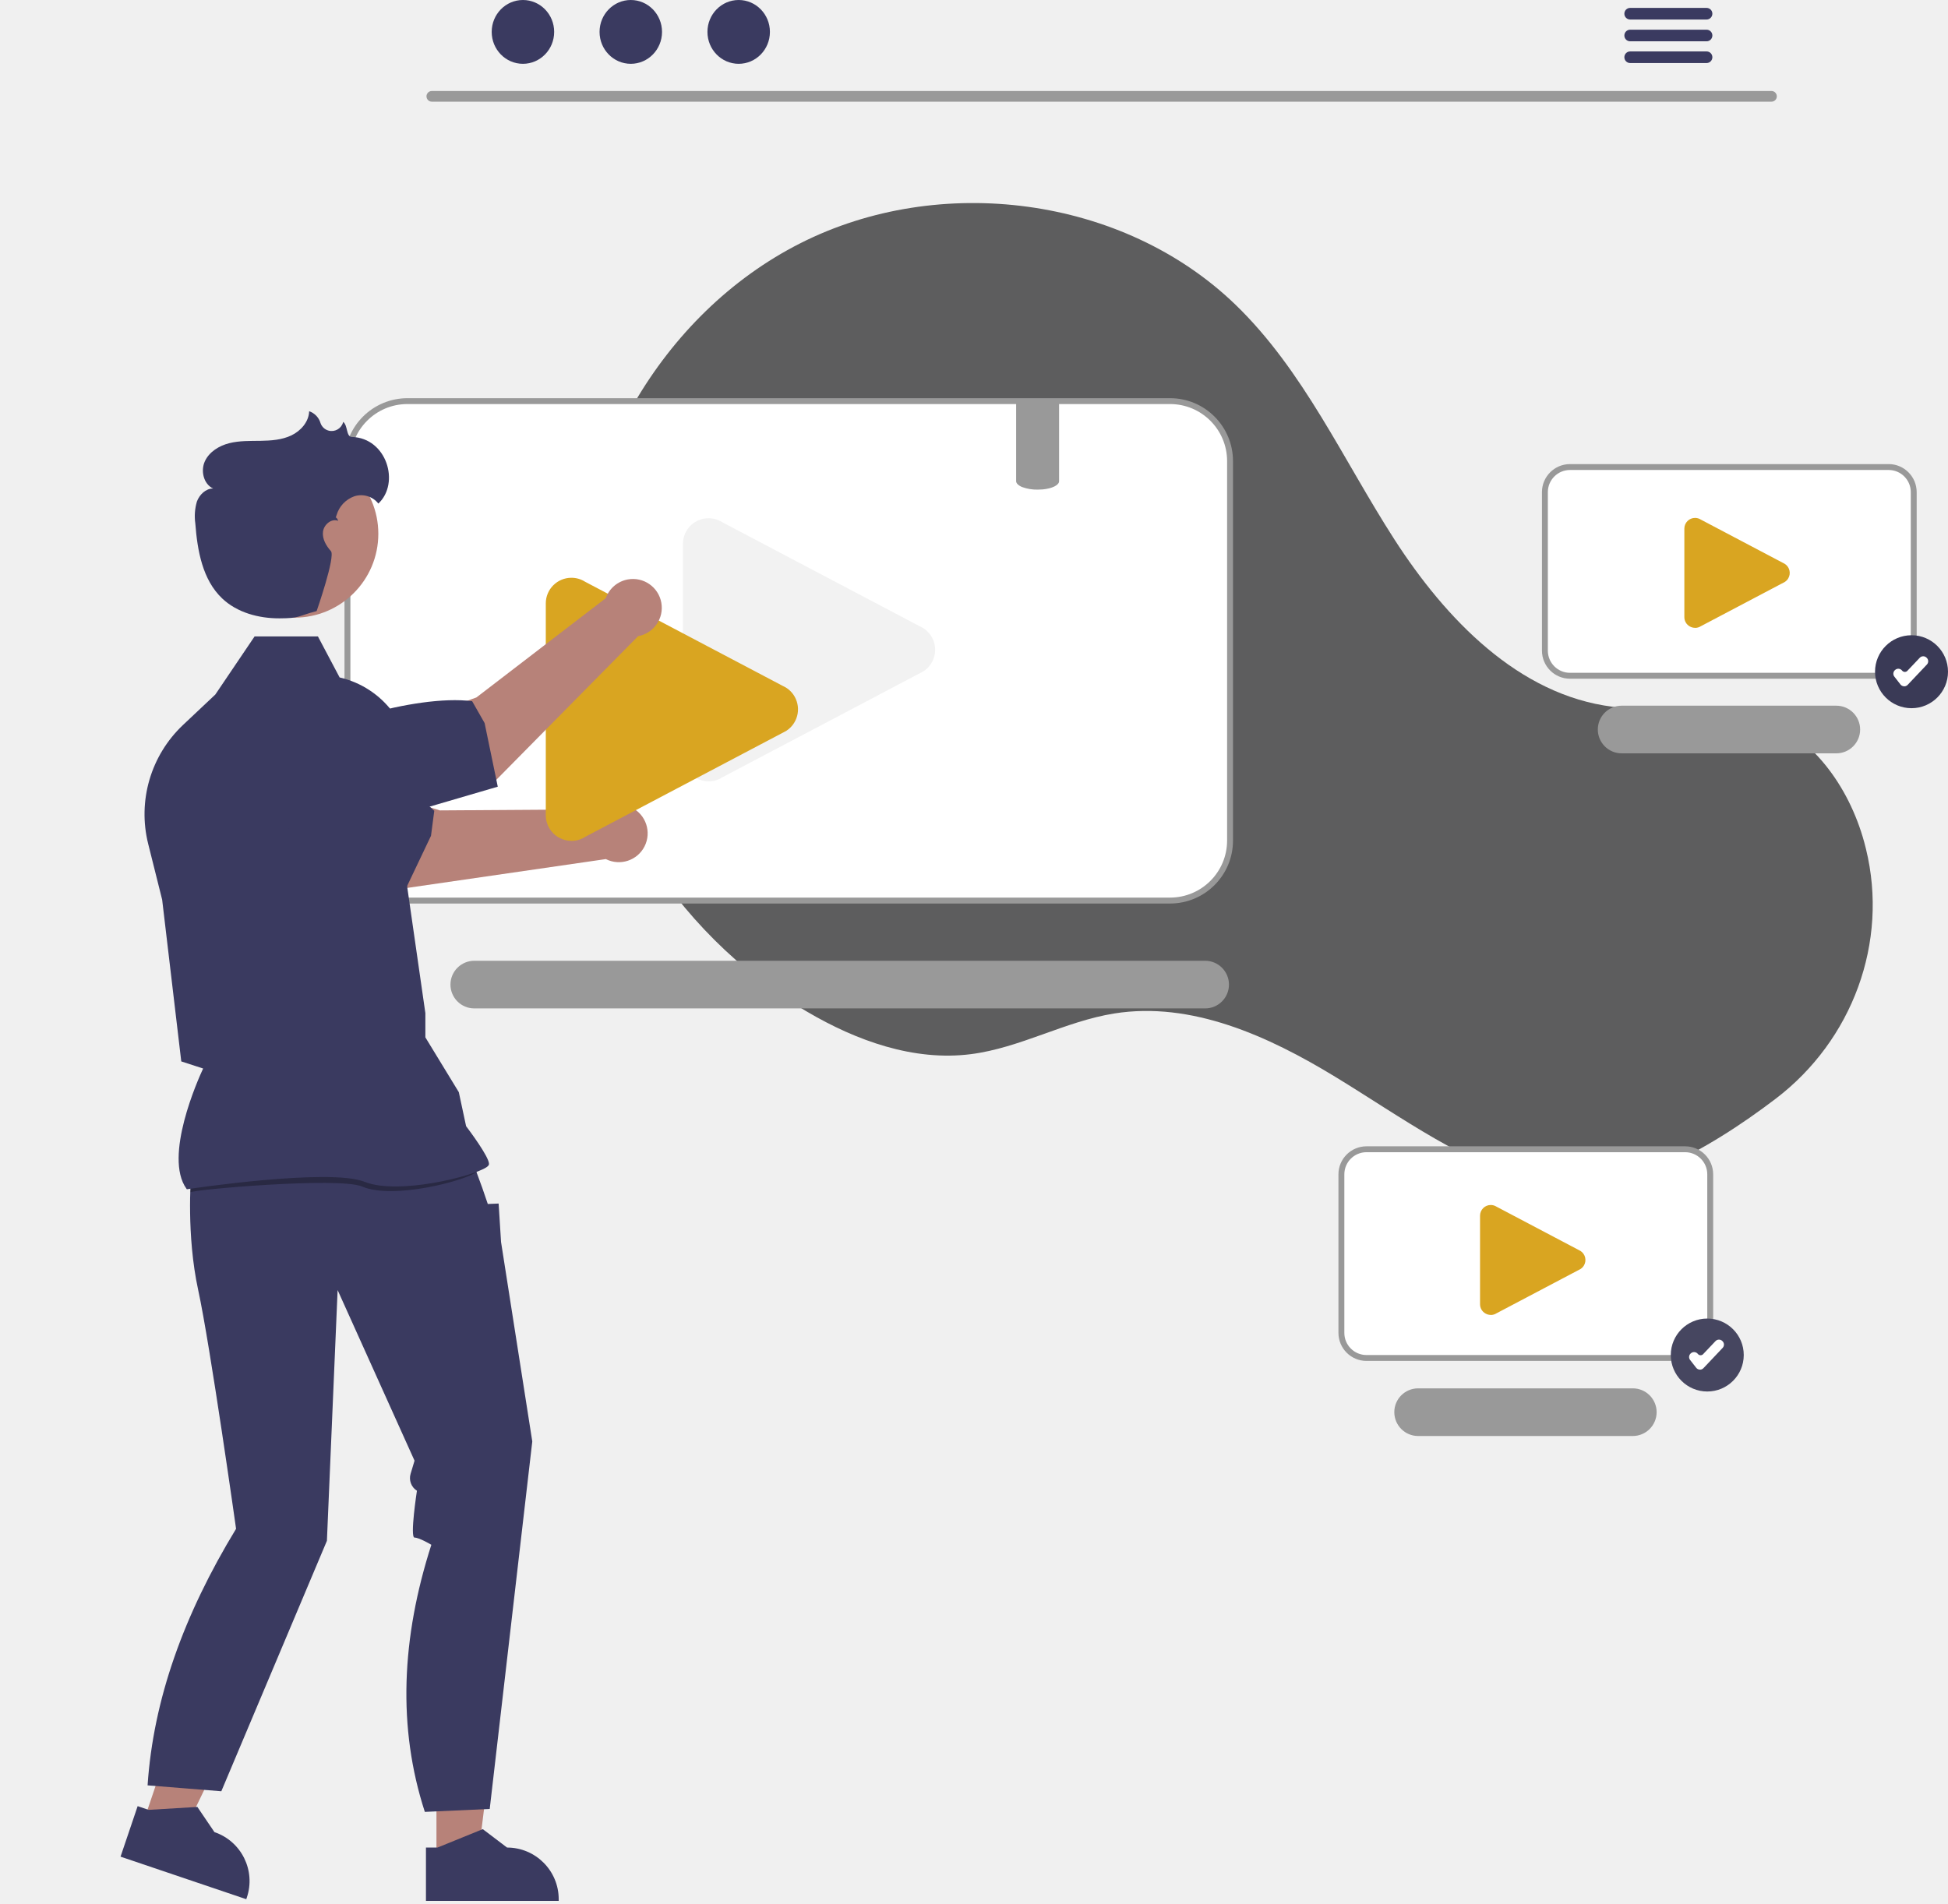
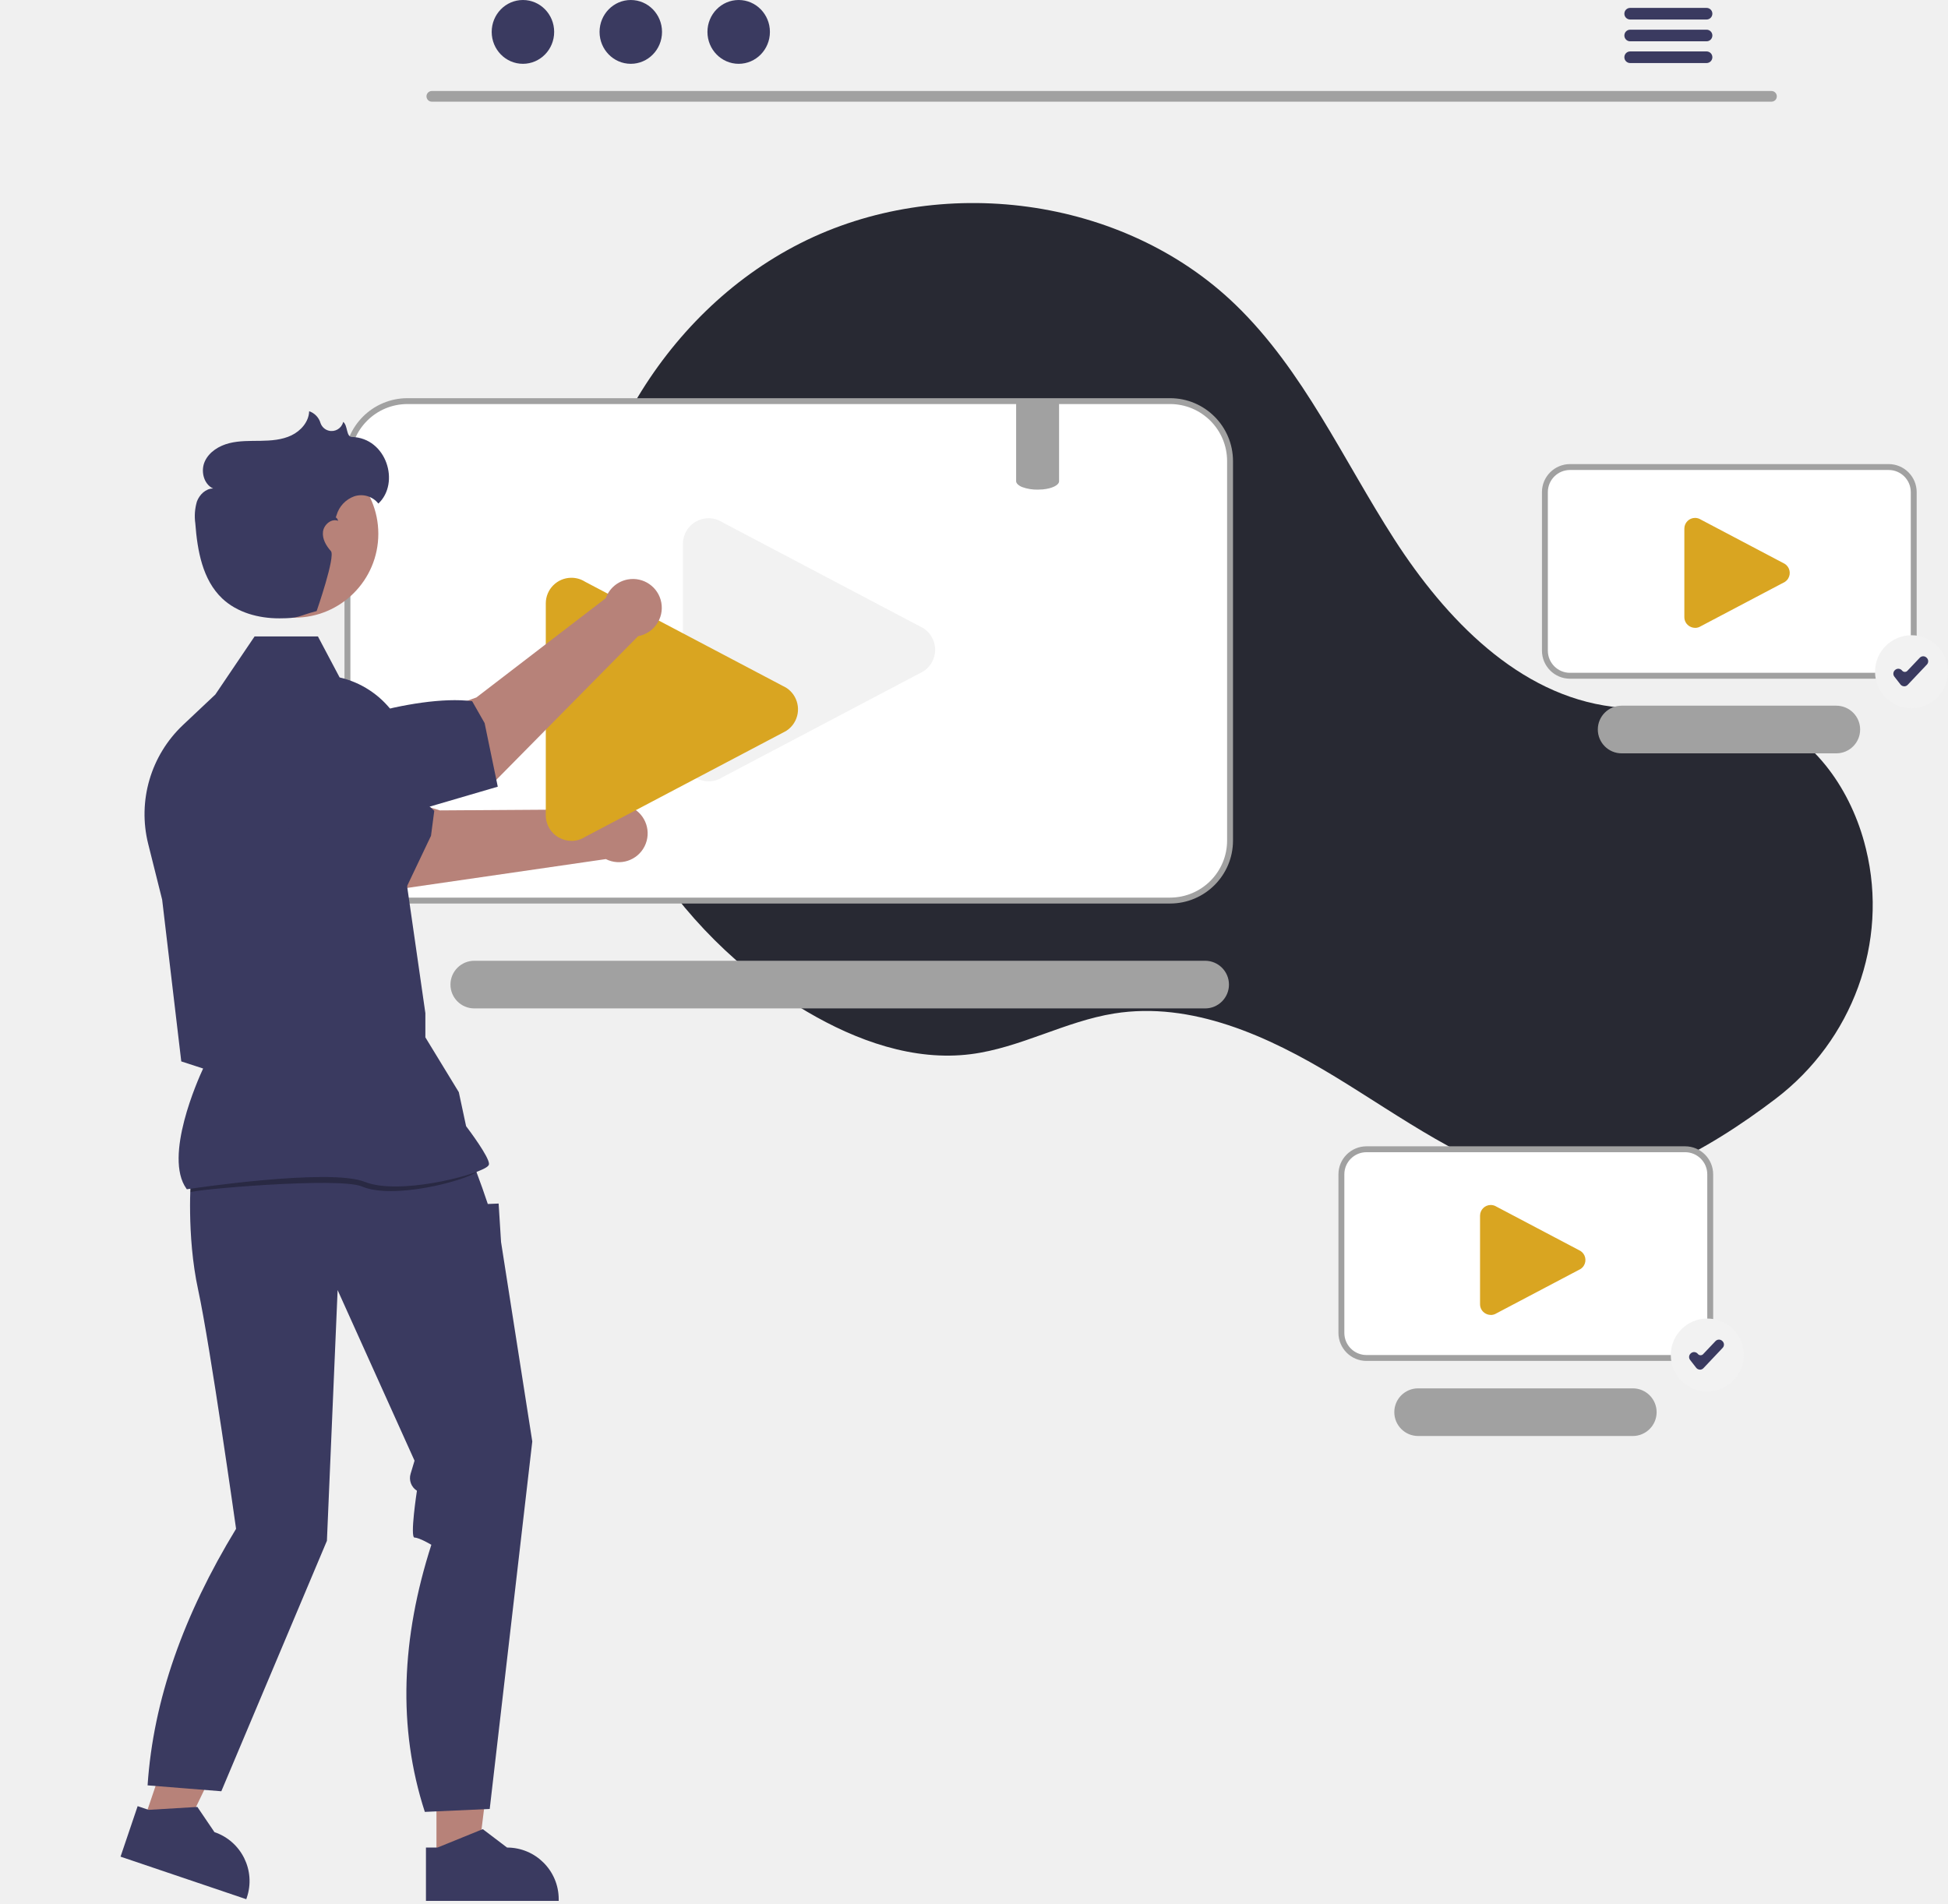
<svg xmlns="http://www.w3.org/2000/svg" id="Camada_1" version="1.1" viewBox="0 0 660.47 645.45">
  <defs>
    <style>
      .st0 {
+         fill: #282933;
+       }
+ 
+       .st1 {
+         isolation: isolate;
+         opacity: .3;
+       }
+ 
+       .st2 {
        fill: #3a3a60;
      }

-       .st1 {
+       .st3 {
+         fill: #a1a1a1;
+       }
+ 
+       .st4 {
        fill: #fff;
      }

-       .st2 {
+       .st5 {
        fill: #d9a521;
      }

-       .st3 {
-         fill: #5d5d5e;
-       }
- 
-       .st4 {
-         opacity: .3;
-       }
- 
-       .st5 {
+       .st6 {
        fill: #f2f2f2;
      }

-       .st6 {
-         fill: #464660;
-       }
- 
      .st7 {
-         fill: #3a3a56;
-       }
- 
-       .st8 {
        fill: #b78279;
-       }
- 
-       .st9 {
-         fill: #999;
      }
    </style>
  </defs>
-   <path class="st3" d="M602.07,372.58c25.95-19.77,38.35-52.99,30.59-84.68-.19-.79-.4-1.57-.61-2.36-5.15-18.81-17.87-36.69-36.43-42.7-15.58-5.05-32.58-1.17-48.83-3.17-31.9-3.94-56.63-29.75-74.04-56.78-17.4-27.03-30.78-57.28-53.9-79.6-38.12-36.8-100.3-44.73-147.55-20.77-47.26,23.96-77.36,77.1-76.08,130.07s32.73,103.61,78.4,130.48c16.78,9.87,36.18,16.86,55.49,14.42,16.76-2.12,31.98-11.13,48.65-13.8,26.22-4.2,52.27,7.65,74.95,21.47,22.68,13.81,44.58,30.19,70.35,36.59,25.02,6.22,56.02-11.66,79.01-29.17h0Z" />
-   <path class="st1" d="M396.71,136.02H138.14c-11.23,0-20.33,9.11-20.34,20.34v128.69c.01,11.23,9.11,20.33,20.34,20.34h258.57c11.23,0,20.33-9.11,20.34-20.34v-128.69c0-11.23-9.11-20.33-20.34-20.34h0Z" />
-   <path class="st9" d="M396.71,306.4H138.14c-11.78-.01-21.33-9.56-21.34-21.34v-128.69c.01-11.78,9.56-21.33,21.34-21.34h258.57c11.78,0,21.33,9.56,21.34,21.34v128.69c-.01,11.78-9.56,21.33-21.34,21.34h0ZM138.14,137.02c-10.68,0-19.33,8.66-19.34,19.34v128.69c.01,10.68,8.66,19.33,19.34,19.34h258.57c10.68-.01,19.33-8.66,19.34-19.34v-128.69c-.01-10.68-8.66-19.33-19.34-19.34H138.14Z" />
-   <path class="st9" d="M408.6,341.97h-247.79c-4.46,0-8.08-3.62-8.08-8.08s3.62-8.08,8.08-8.08h247.79c4.46,0,8.08,3.62,8.08,8.08s-3.62,8.08-8.08,8.08Z" />
-   <path class="st5" d="M240.25,264.96c-1.47,0-2.91-.38-4.19-1.09-2.8-1.51-4.53-4.44-4.51-7.62v-71.82c0-4.8,3.89-8.69,8.69-8.69,1.65,0,3.27.47,4.66,1.36l68.13,35.91c4.05,2.57,5.25,7.95,2.68,12-.68,1.08-1.6,1.99-2.68,2.68l-68.13,35.91c-1.39.89-3,1.37-4.65,1.37h0Z" />
-   <path class="st1" d="M640.35,229.16h-108.05c-4.69,0-8.49-3.81-8.5-8.5v-53.78c0-4.69,3.81-8.49,8.5-8.5h108.05c4.69,0,8.49,3.81,8.5,8.5v53.78c0,4.69-3.81,8.49-8.5,8.5Z" />
-   <path class="st9" d="M640.35,230.16h-108.05c-5.24,0-9.49-4.26-9.5-9.5v-53.78c0-5.24,4.26-9.49,9.5-9.5h108.05c5.24,0,9.49,4.26,9.5,9.5v53.78c0,5.24-4.26,9.49-9.5,9.5ZM532.3,159.38c-4.14,0-7.5,3.36-7.5,7.5v53.78c0,4.14,3.36,7.5,7.5,7.5h108.05c4.14,0,7.5-3.36,7.5-7.5v-53.78c0-4.14-3.36-7.5-7.5-7.5h-108.05Z" />
-   <path class="st9" d="M622.6,255.47h-72.79c-4.46,0-8.07-3.63-8.07-8.09s3.61-8.06,8.07-8.07h72.79c4.46,0,8.08,3.62,8.08,8.08s-3.62,8.08-8.08,8.08Z" />
-   <path class="st2" d="M574.71,212.91c-.61,0-1.22-.16-1.75-.46-1.17-.63-1.89-1.86-1.88-3.18v-30.01c0-2.01,1.63-3.63,3.63-3.63.69,0,1.37.2,1.95.57l28.47,15.01c1.69,1.08,2.19,3.32,1.12,5.02-.29.45-.67.83-1.12,1.12l-28.47,15.01c-.58.37-1.26.57-1.94.57v-.02h-.01Z" />
-   <path class="st1" d="M571.35,460.51h-108.05c-4.69,0-8.49-3.81-8.5-8.5v-53.78c0-4.69,3.81-8.49,8.5-8.5h108.05c4.69,0,8.49,3.81,8.5,8.5v53.78c0,4.69-3.81,8.49-8.5,8.5Z" />
-   <path class="st9" d="M571.35,461.51h-108.05c-5.24,0-9.49-4.26-9.5-9.5v-53.78c0-5.24,4.26-9.49,9.5-9.5h108.05c5.24,0,9.49,4.26,9.5,9.5v53.78c0,5.24-4.26,9.49-9.5,9.5ZM463.3,390.73c-4.14,0-7.5,3.36-7.5,7.5v53.78c0,4.14,3.36,7.5,7.5,7.5h108.05c4.14,0,7.5-3.36,7.5-7.5v-53.78c0-4.14-3.36-7.5-7.5-7.5h-108.05Z" />
-   <path class="st9" d="M553.6,486.97h-72.79c-4.46,0-8.07-3.63-8.07-8.09s3.61-8.06,8.07-8.07h72.79c4.46,0,8.08,3.62,8.08,8.08s-3.62,8.08-8.08,8.08h0Z" />
-   <path class="st2" d="M505.44,445.91c-.61,0-1.22-.16-1.75-.46-1.17-.63-1.89-1.86-1.88-3.18v-30.01c0-2.01,1.63-3.63,3.63-3.63.69,0,1.37.2,1.95.57l28.47,15.01c1.69,1.08,2.19,3.32,1.12,5.02-.29.45-.67.83-1.12,1.12l-28.47,15.01c-.58.37-1.26.57-1.94.57v-.02h0Z" />
-   <path class="st8" d="M204.44,274.45l-55.3.37s-31.5-10.15-45.78-8.03l-5.46,21.45,39.23,13,68.28-9.91c4.82,2.43,10.7.5,13.13-4.32,2.43-4.82.5-10.7-4.32-13.13-3.13-1.58-6.86-1.36-9.78.56h0Z" />
-   <path class="st0" d="M136.66,303.32l-65.61-18.87-5.97-22.26c-3.17-6.06-2.64-13.39,1.39-18.92h0c5.6-7.59,9.98-.05,17.93,5.02,13.94.99,48.72,12.89,62.84,26.67l-1.11,8.47-9.46,19.89h0Z" />
-   <path class="st2" d="M193.75,285.15c-1.47,0-2.91-.38-4.19-1.09-2.8-1.51-4.53-4.44-4.51-7.62v-71.82c0-4.8,3.89-8.69,8.69-8.69,1.65,0,3.27.47,4.66,1.36l68.13,35.91c4.05,2.57,5.25,7.95,2.68,12-.68,1.08-1.6,1.99-2.68,2.68l-68.13,35.91c-1.39.89-3,1.37-4.65,1.37h0Z" />
-   <polygon class="st8" points="147.98 631.09 161.94 631.09 168.58 577.25 147.98 577.25 147.98 631.09" />
-   <path class="st0" d="M144.42,626.53h3.93l15.34-6.24,8.22,6.24h0c9.67,0,17.52,7.84,17.52,17.52v.57h-45.01v-18.09Z" />
-   <polygon class="st8" points="48.58 617.95 61.8 622.42 85.36 573.56 65.85 566.95 48.58 617.95" />
-   <path class="st0" d="M46.67,612.49l3.72,1.26,16.53-.99,5.79,8.54h0c9.16,3.1,14.08,13.05,10.97,22.21l-.18.54-42.63-14.43,5.8-17.13Z" />
-   <path class="st0" d="M64.76,399.18s-1.63,19.56,2.44,38.3c4.07,18.74,12.84,80.96,12.84,80.96-17.76,29.19-28.06,57.92-30,87l25,2,35.8-84.93,3.63-85.03,26.08,57.86-1.34,4.47c-.65,2.17.23,4.51,2.15,5.72h0s-2.44,15.89-.81,15.89,5.7,2.44,5.7,2.44c-10.16,31.63-11.52,61.92-2.21,90.58l22-1,14.43-124.62-10.59-67.64-.82-13.04-3.67.15-1.87-5.45-3.43-9.37-95.35,5.7h.02,0Z" />
-   <path class="st4" d="M64.69,401.83c-7.33-10.86,34.74-5.3,34.74-5.3,0,0,63.07-2.71,63.07-.25,0,.37-.25.73-.81,1.12-4.34,3.11-28.34,9.46-38.96,4.96-7.84-3.32-58.2,1.12-58.22,2s.19-2.53.19-2.53Z" />
-   <path class="st0" d="M63.35,403.29l-.15-.2c-7.76-10.86,3.91-36.96,5.67-40.74l-7.41-2.41-6.48-54.84-4.74-18.94c-3.64-14.58.88-29.99,11.81-40.31l10.96-10.33,13.31-19.7h21.47l7.36,13.91c14.73,3.4,24.92,16.85,24.21,31.95l-1.67,36.47,6.53,45.41v8.22l11.34,18.59,2.47,11.53c1.02,1.35,7.77,10.35,7.77,12.81,0,.37-.27.73-.86,1.12-4.6,3.11-30.01,9.46-41.26,4.96-11.98-4.79-59.61,2.4-60.09,2.47l-.25.04h0Z" />
-   <circle class="st8" cx="99.83" cy="181.02" r="28.44" />
-   <path class="st8" d="M205.39,202.85l-43.87,33.67s-31.24,10.91-41.35,21.23l8.59,20.4,39.13-13.31,48.47-49.11c5.31-.97,8.83-6.06,7.86-11.37s-6.06-8.83-11.37-7.86c-3.45.63-6.29,3.05-7.46,6.35h0Z" />
-   <path class="st0" d="M168.76,266.78l-60.95,17.85-20.95-7.44c-6.19-2.91-10.18-9.09-10.31-15.93h0c-.11-9.43,7.93-6.06,17.33-6.82,11.71-7.62,46.62-19.13,66.2-16.66l4.23,7.43,4.46,21.57h-.01Z" />
-   <path class="st0" d="M119.33,148.19c-2.04-.06-1.34-3.9-2.98-5.13,0,.04-.02.07-.02.11-.56,2.14-2.74,3.42-4.88,2.87-1.29-.33-2.33-1.29-2.77-2.54-.55-1.9-1.99-3.41-3.86-4.05-.1,3.56-2.8,6.65-6.01,8.19s-6.88,1.79-10.44,1.85c-3.56.05-7.17-.07-10.63.8-3.45.87-6.81,2.92-8.29,6.16s-.42,7.71,2.8,9.21c-2.5,0-4.62,2.08-5.49,4.42-.71,2.41-.89,4.94-.54,7.42.7,9.2,2.42,19.09,9.11,25.44,5.1,4.83,12.41,6.78,19.44,6.75,7.03-.03,5.79-.67,12.59-2.47,0,0,6.46-18.52,4.83-20.34-1.63-1.82-2.98-4.15-2.68-6.58s2.9-4.6,5.16-3.67c-.38-.97-.67-1.16-.85-1.11.11-.28.21-.56.3-.85.86-2.96,3.1-5.33,6.01-6.37,2.97-.96,6.22.02,8.15,2.47,7.44-6.98,2.82-22.24-8.95-22.59h0Z" />
-   <path class="st9" d="M600.67,34.48H146.37c-1-.02-1.79-.85-1.77-1.85.02-.97.8-1.75,1.77-1.77h454.29c1,.02,1.79.85,1.77,1.85-.02.97-.8,1.75-1.77,1.77h0Z" />
-   <ellipse class="st0" cx="177.3" cy="10.82" rx="10.59" ry="10.82" />
-   <ellipse class="st0" cx="213.87" cy="10.82" rx="10.59" ry="10.82" />
-   <ellipse class="st0" cx="250.45" cy="10.82" rx="10.59" ry="10.82" />
-   <path class="st0" d="M578.65,2.68h-25.98c-1.09.02-1.95.92-1.93,2.01.02,1.06.87,1.91,1.93,1.93h25.98c1.09-.02,1.95-.92,1.93-2.01-.02-1.06-.87-1.91-1.93-1.93Z" />
-   <path class="st0" d="M578.65,10.07h-25.98c-1.09.02-1.95.92-1.93,2.01.02,1.06.87,1.91,1.93,1.93h25.98c1.09-.02,1.95-.92,1.93-2.01-.02-1.06-.87-1.91-1.93-1.93Z" />
-   <path class="st0" d="M578.65,17.44h-25.98c-1.09.02-1.95.92-1.93,2.01.02,1.06.87,1.91,1.93,1.93h25.98c1.09-.02,1.95-.92,1.93-2.01-.02-1.06-.87-1.91-1.93-1.93Z" />
-   <path class="st9" d="M359.08,136.02v27.16c0,1.35-2.36,2.48-5.54,2.79h-.08c-.53.04-1.09.07-1.66.07-1.75.03-3.5-.25-5.15-.84-.15-.06-.3-.13-.45-.19-.14-.08-.29-.15-.43-.23-.79-.47-1.25-1.02-1.25-1.61v-27.16h14.56Z" />
-   <circle class="st7" cx="648.1" cy="227.79" r="12.37" />
-   <path class="st1" d="M645.63,232.73h-.08c-.47-.02-.91-.25-1.2-.62l-2.07-2.66c-.55-.71-.42-1.72.28-2.27h0l.07-.06c.71-.55,1.72-.42,2.27.28h0c.4.51,1.14.61,1.66.21.05-.04.09-.08.13-.12l4.2-4.43c.62-.65,1.64-.68,2.29-.06l.07.07c.65.61.68,1.64.06,2.29h0l-6.51,6.88c-.31.32-.73.51-1.17.51v-.02h0Z" />
+   <path class="st0" d="M602.07,372.58c25.95-19.77,38.35-52.99,30.59-84.68-.19-.79-.4-1.57-.61-2.36-5.15-18.81-17.87-36.69-36.43-42.7-15.58-5.05-32.58-1.17-48.83-3.17-31.9-3.94-56.63-29.75-74.04-56.78-17.4-27.03-30.78-57.28-53.9-79.6-38.12-36.8-100.3-44.73-147.55-20.77-47.26,23.96-77.36,77.1-76.08,130.07s32.73,103.61,78.4,130.48c16.78,9.87,36.18,16.86,55.49,14.42,16.76-2.12,31.98-11.13,48.65-13.8,26.22-4.2,52.27,7.65,74.95,21.47,22.68,13.81,44.58,30.19,70.35,36.59,25.02,6.22,56.02-11.66,79.01-29.17h0Z" />
+   <path class="st4" d="M396.71,136.02H138.14c-11.23,0-20.33,9.11-20.34,20.34v128.69c.01,11.23,9.11,20.33,20.34,20.34h258.57c11.23,0,20.33-9.11,20.34-20.34v-128.69c0-11.23-9.11-20.33-20.34-20.34h0Z" />
+   <path class="st3" d="M396.71,306.4H138.14c-11.78-.01-21.33-9.56-21.34-21.34v-128.69c.01-11.78,9.56-21.33,21.34-21.34h258.57c11.78,0,21.33,9.56,21.34,21.34v128.69c-.01,11.78-9.56,21.33-21.34,21.34h0ZM138.14,137.02c-10.68,0-19.33,8.66-19.34,19.34v128.69c.01,10.68,8.66,19.33,19.34,19.34h258.57c10.68-.01,19.33-8.66,19.34-19.34v-128.69c-.01-10.68-8.66-19.33-19.34-19.34H138.14Z" />
+   <path class="st3" d="M408.6,341.97h-247.79c-4.46,0-8.08-3.62-8.08-8.08s3.62-8.08,8.08-8.08h247.79c4.46,0,8.08,3.62,8.08,8.08s-3.62,8.08-8.08,8.08Z" />
+   <path class="st6" d="M240.25,264.96c-1.47,0-2.91-.38-4.19-1.09-2.8-1.51-4.53-4.44-4.51-7.62v-71.82c0-4.8,3.89-8.69,8.69-8.69,1.65,0,3.27.47,4.66,1.36l68.13,35.91c4.05,2.57,5.25,7.95,2.68,12-.68,1.08-1.6,1.99-2.68,2.68l-68.13,35.91c-1.39.89-3,1.37-4.65,1.37h0Z" />
+   <path class="st4" d="M640.35,229.16h-108.05c-4.69,0-8.49-3.81-8.5-8.5v-53.78c0-4.69,3.81-8.49,8.5-8.5h108.05c4.69,0,8.49,3.81,8.5,8.5v53.78c0,4.69-3.81,8.49-8.5,8.5Z" />
+   <path class="st3" d="M640.35,230.16h-108.05c-5.24,0-9.49-4.26-9.5-9.5v-53.78c0-5.24,4.26-9.49,9.5-9.5h108.05c5.24,0,9.49,4.26,9.5,9.5v53.78c0,5.24-4.26,9.49-9.5,9.5ZM532.3,159.38c-4.14,0-7.5,3.36-7.5,7.5v53.78c0,4.14,3.36,7.5,7.5,7.5h108.05c4.14,0,7.5-3.36,7.5-7.5v-53.78c0-4.14-3.36-7.5-7.5-7.5h-108.05Z" />
+   <path class="st3" d="M622.6,255.47h-72.79c-4.46,0-8.07-3.63-8.07-8.09s3.61-8.06,8.07-8.07h72.79c4.46,0,8.08,3.62,8.08,8.08s-3.62,8.08-8.08,8.08Z" />
+   <path class="st5" d="M574.71,212.91c-.61,0-1.22-.16-1.75-.46-1.17-.63-1.89-1.86-1.88-3.18v-30.01c0-2.01,1.63-3.63,3.63-3.63.69,0,1.37.2,1.95.57l28.47,15.01c1.69,1.08,2.19,3.32,1.12,5.02-.29.45-.67.83-1.12,1.12l-28.47,15.01c-.58.37-1.26.57-1.94.57v-.02h-.01Z" />
+   <path class="st4" d="M571.35,460.51h-108.05c-4.69,0-8.49-3.81-8.5-8.5v-53.78c0-4.69,3.81-8.49,8.5-8.5h108.05c4.69,0,8.49,3.81,8.5,8.5v53.78c0,4.69-3.81,8.49-8.5,8.5Z" />
+   <path class="st3" d="M571.35,461.51h-108.05c-5.24,0-9.49-4.26-9.5-9.5v-53.78c0-5.24,4.26-9.49,9.5-9.5h108.05c5.24,0,9.49,4.26,9.5,9.5v53.78c0,5.24-4.26,9.49-9.5,9.5ZM463.3,390.73c-4.14,0-7.5,3.36-7.5,7.5v53.78c0,4.14,3.36,7.5,7.5,7.5h108.05c4.14,0,7.5-3.36,7.5-7.5v-53.78c0-4.14-3.36-7.5-7.5-7.5h-108.05Z" />
+   <path class="st3" d="M553.6,486.97h-72.79c-4.46,0-8.07-3.63-8.07-8.09s3.61-8.06,8.07-8.07h72.79c4.46,0,8.08,3.62,8.08,8.08s-3.62,8.08-8.08,8.08h0Z" />
+   <path class="st5" d="M505.44,445.91c-.61,0-1.22-.16-1.75-.46-1.17-.63-1.89-1.86-1.88-3.18v-30.01c0-2.01,1.63-3.63,3.63-3.63.69,0,1.37.2,1.95.57l28.47,15.01c1.69,1.08,2.19,3.32,1.12,5.02-.29.45-.67.83-1.12,1.12l-28.47,15.01c-.58.37-1.26.57-1.94.57v-.02h0Z" />
+   <path class="st7" d="M204.44,274.45l-55.3.37s-31.5-10.15-45.78-8.03l-5.46,21.45,39.23,13,68.28-9.91c4.82,2.43,10.7.5,13.13-4.32,2.43-4.82.5-10.7-4.32-13.13-3.13-1.58-6.86-1.36-9.78.56h0Z" />
+   <path class="st2" d="M136.66,303.32l-65.61-18.87-5.97-22.26c-3.17-6.06-2.64-13.39,1.39-18.92h0c5.6-7.59,9.98-.05,17.93,5.02,13.94.99,48.72,12.89,62.84,26.67l-1.11,8.47-9.46,19.89h0Z" />
+   <path class="st5" d="M193.75,285.15c-1.47,0-2.91-.38-4.19-1.09-2.8-1.51-4.53-4.44-4.51-7.62v-71.82c0-4.8,3.89-8.69,8.69-8.69,1.65,0,3.27.47,4.66,1.36l68.13,35.91c4.05,2.57,5.25,7.95,2.68,12-.68,1.08-1.6,1.99-2.68,2.68l-68.13,35.91c-1.39.89-3,1.37-4.65,1.37h0Z" />
+   <polygon class="st7" points="147.98 631.09 161.94 631.09 168.58 577.25 147.98 577.25 147.98 631.09" />
+   <path class="st2" d="M144.42,626.53h3.93l15.34-6.24,8.22,6.24h0c9.67,0,17.52,7.84,17.52,17.52v.57h-45.01v-18.09Z" />
+   <polygon class="st7" points="48.58 617.95 61.8 622.42 85.36 573.56 65.85 566.95 48.58 617.95" />
+   <path class="st2" d="M46.67,612.49l3.72,1.26,16.53-.99,5.79,8.54h0c9.16,3.1,14.08,13.05,10.97,22.21l-.18.54-42.63-14.43,5.8-17.13Z" />
+   <path class="st2" d="M64.76,399.18s-1.63,19.56,2.44,38.3c4.07,18.74,12.84,80.96,12.84,80.96-17.76,29.19-28.06,57.92-30,87l25,2,35.8-84.93,3.63-85.03,26.08,57.86-1.34,4.47c-.65,2.17.23,4.51,2.15,5.72h0s-2.44,15.89-.81,15.89,5.7,2.44,5.7,2.44c-10.16,31.63-11.52,61.92-2.21,90.58l22-1,14.43-124.62-10.59-67.64-.82-13.04-3.67.15-1.87-5.45-3.43-9.37-95.35,5.7h.02,0Z" />
+   <path class="st1" d="M64.69,401.83c-7.33-10.86,34.74-5.3,34.74-5.3,0,0,63.07-2.71,63.07-.25,0,.37-.25.73-.81,1.12-4.34,3.11-28.34,9.46-38.96,4.96-7.84-3.32-58.2,1.12-58.22,2s.19-2.53.19-2.53h-.01Z" />
+   <path class="st2" d="M63.35,403.29l-.15-.2c-7.76-10.86,3.91-36.96,5.67-40.74l-7.41-2.41-6.48-54.84-4.74-18.94c-3.64-14.58.88-29.99,11.81-40.31l10.96-10.33,13.31-19.7h21.47l7.36,13.91c14.73,3.4,24.92,16.85,24.21,31.95l-1.67,36.47,6.53,45.41v8.22l11.34,18.59,2.47,11.53c1.02,1.35,7.77,10.35,7.77,12.81,0,.37-.27.73-.86,1.12-4.6,3.11-30.01,9.46-41.26,4.96-11.98-4.79-59.61,2.4-60.09,2.47l-.25.04h0Z" />
+   <circle class="st7" cx="99.83" cy="181.02" r="28.44" />
+   <path class="st7" d="M205.39,202.85l-43.87,33.67s-31.24,10.91-41.35,21.23l8.59,20.4,39.13-13.31,48.47-49.11c5.31-.97,8.83-6.06,7.86-11.37s-6.06-8.83-11.37-7.86c-3.45.63-6.29,3.05-7.46,6.35h0Z" />
+   <path class="st2" d="M168.76,266.78l-60.95,17.85-20.95-7.44c-6.19-2.91-10.18-9.09-10.31-15.93h0c-.11-9.43,7.93-6.06,17.33-6.82,11.71-7.62,46.62-19.13,66.2-16.66l4.23,7.43,4.46,21.57h-.01Z" />
+   <path class="st2" d="M119.33,148.19c-2.04-.06-1.34-3.9-2.98-5.13,0,.04-.02.07-.02.11-.56,2.14-2.74,3.42-4.88,2.87-1.29-.33-2.33-1.29-2.77-2.54-.55-1.9-1.99-3.41-3.86-4.05-.1,3.56-2.8,6.65-6.01,8.19s-6.88,1.79-10.44,1.85c-3.56.05-7.17-.07-10.63.8-3.45.87-6.81,2.92-8.29,6.16s-.42,7.71,2.8,9.21c-2.5,0-4.62,2.08-5.49,4.42-.71,2.41-.89,4.94-.54,7.42.7,9.2,2.42,19.09,9.11,25.44,5.1,4.83,12.41,6.78,19.44,6.75,7.03-.03,5.79-.67,12.59-2.47,0,0,6.46-18.52,4.83-20.34-1.63-1.82-2.98-4.15-2.68-6.58s2.9-4.6,5.16-3.67c-.38-.97-.67-1.16-.85-1.11.11-.28.21-.56.3-.85.86-2.96,3.1-5.33,6.01-6.37,2.97-.96,6.22.02,8.15,2.47,7.44-6.98,2.82-22.24-8.95-22.59h0Z" />
+   <path class="st3" d="M600.67,34.48H146.37c-1-.02-1.79-.85-1.77-1.85.02-.97.8-1.75,1.77-1.77h454.29c1,.02,1.79.85,1.77,1.85-.02.97-.8,1.75-1.77,1.77h0Z" />
+   <ellipse class="st2" cx="177.3" cy="10.82" rx="10.59" ry="10.82" />
+   <ellipse class="st2" cx="213.87" cy="10.82" rx="10.59" ry="10.82" />
+   <ellipse class="st2" cx="250.45" cy="10.82" rx="10.59" ry="10.82" />
+   <path class="st2" d="M578.65,2.68h-25.98c-1.09.02-1.95.92-1.93,2.01.02,1.06.87,1.91,1.93,1.93h25.98c1.09-.02,1.95-.92,1.93-2.01-.02-1.06-.87-1.91-1.93-1.93Z" />
+   <path class="st2" d="M578.65,10.07h-25.98c-1.09.02-1.95.92-1.93,2.01.02,1.06.87,1.91,1.93,1.93h25.98c1.09-.02,1.95-.92,1.93-2.01-.02-1.06-.87-1.91-1.93-1.93Z" />
+   <path class="st2" d="M578.65,17.44h-25.98c-1.09.02-1.95.92-1.93,2.01.02,1.06.87,1.91,1.93,1.93h25.98c1.09-.02,1.95-.92,1.93-2.01-.02-1.06-.87-1.91-1.93-1.93Z" />
+   <path class="st3" d="M359.08,136.02v27.16c0,1.35-2.36,2.48-5.54,2.79h-.08c-.53.04-1.09.07-1.66.07-1.75.03-3.5-.25-5.15-.84-.15-.06-.3-.13-.45-.19-.14-.08-.29-.15-.43-.23-.79-.47-1.25-1.02-1.25-1.61v-27.16h14.56Z" />
+   <circle class="st6" cx="648.1" cy="227.79" r="12.37" />
+   <path class="st2" d="M645.63,232.73h-.08c-.47-.02-.91-.25-1.2-.62l-2.07-2.66c-.55-.71-.42-1.72.28-2.27h0l.07-.06c.71-.55,1.72-.42,2.27.28h0c.4.51,1.14.61,1.66.21.05-.04.09-.08.13-.12l4.2-4.43c.62-.65,1.64-.68,2.29-.06l.07.07c.65.61.68,1.64.06,2.29h0l-6.51,6.88c-.31.32-.73.51-1.17.51v-.02h0Z" />
  <circle class="st6" cx="578.85" cy="459.51" r="12.37" />
-   <path class="st1" d="M576.38,464.46h-.08c-.47-.02-.91-.25-1.2-.62l-2.07-2.66c-.55-.71-.42-1.72.28-2.27h0l.07-.06c.71-.55,1.72-.42,2.27.28h0c.4.51,1.14.61,1.66.21.05-.04.09-.08.13-.12l4.2-4.43c.62-.65,1.64-.68,2.29-.06l.07.07c.65.61.68,1.64.06,2.29h0l-6.51,6.88c-.31.32-.73.51-1.17.51v-.02h0Z" />
+   <path class="st2" d="M576.38,464.46h-.08c-.47-.02-.91-.25-1.2-.62l-2.07-2.66c-.55-.71-.42-1.72.28-2.27h0l.07-.06c.71-.55,1.72-.42,2.27.28h0c.4.51,1.14.61,1.66.21.05-.04.09-.08.13-.12l4.2-4.43c.62-.65,1.64-.68,2.29-.06l.07.07c.65.61.68,1.64.06,2.29h0l-6.51,6.88c-.31.32-.73.51-1.17.51v-.02h0Z" />
</svg>
